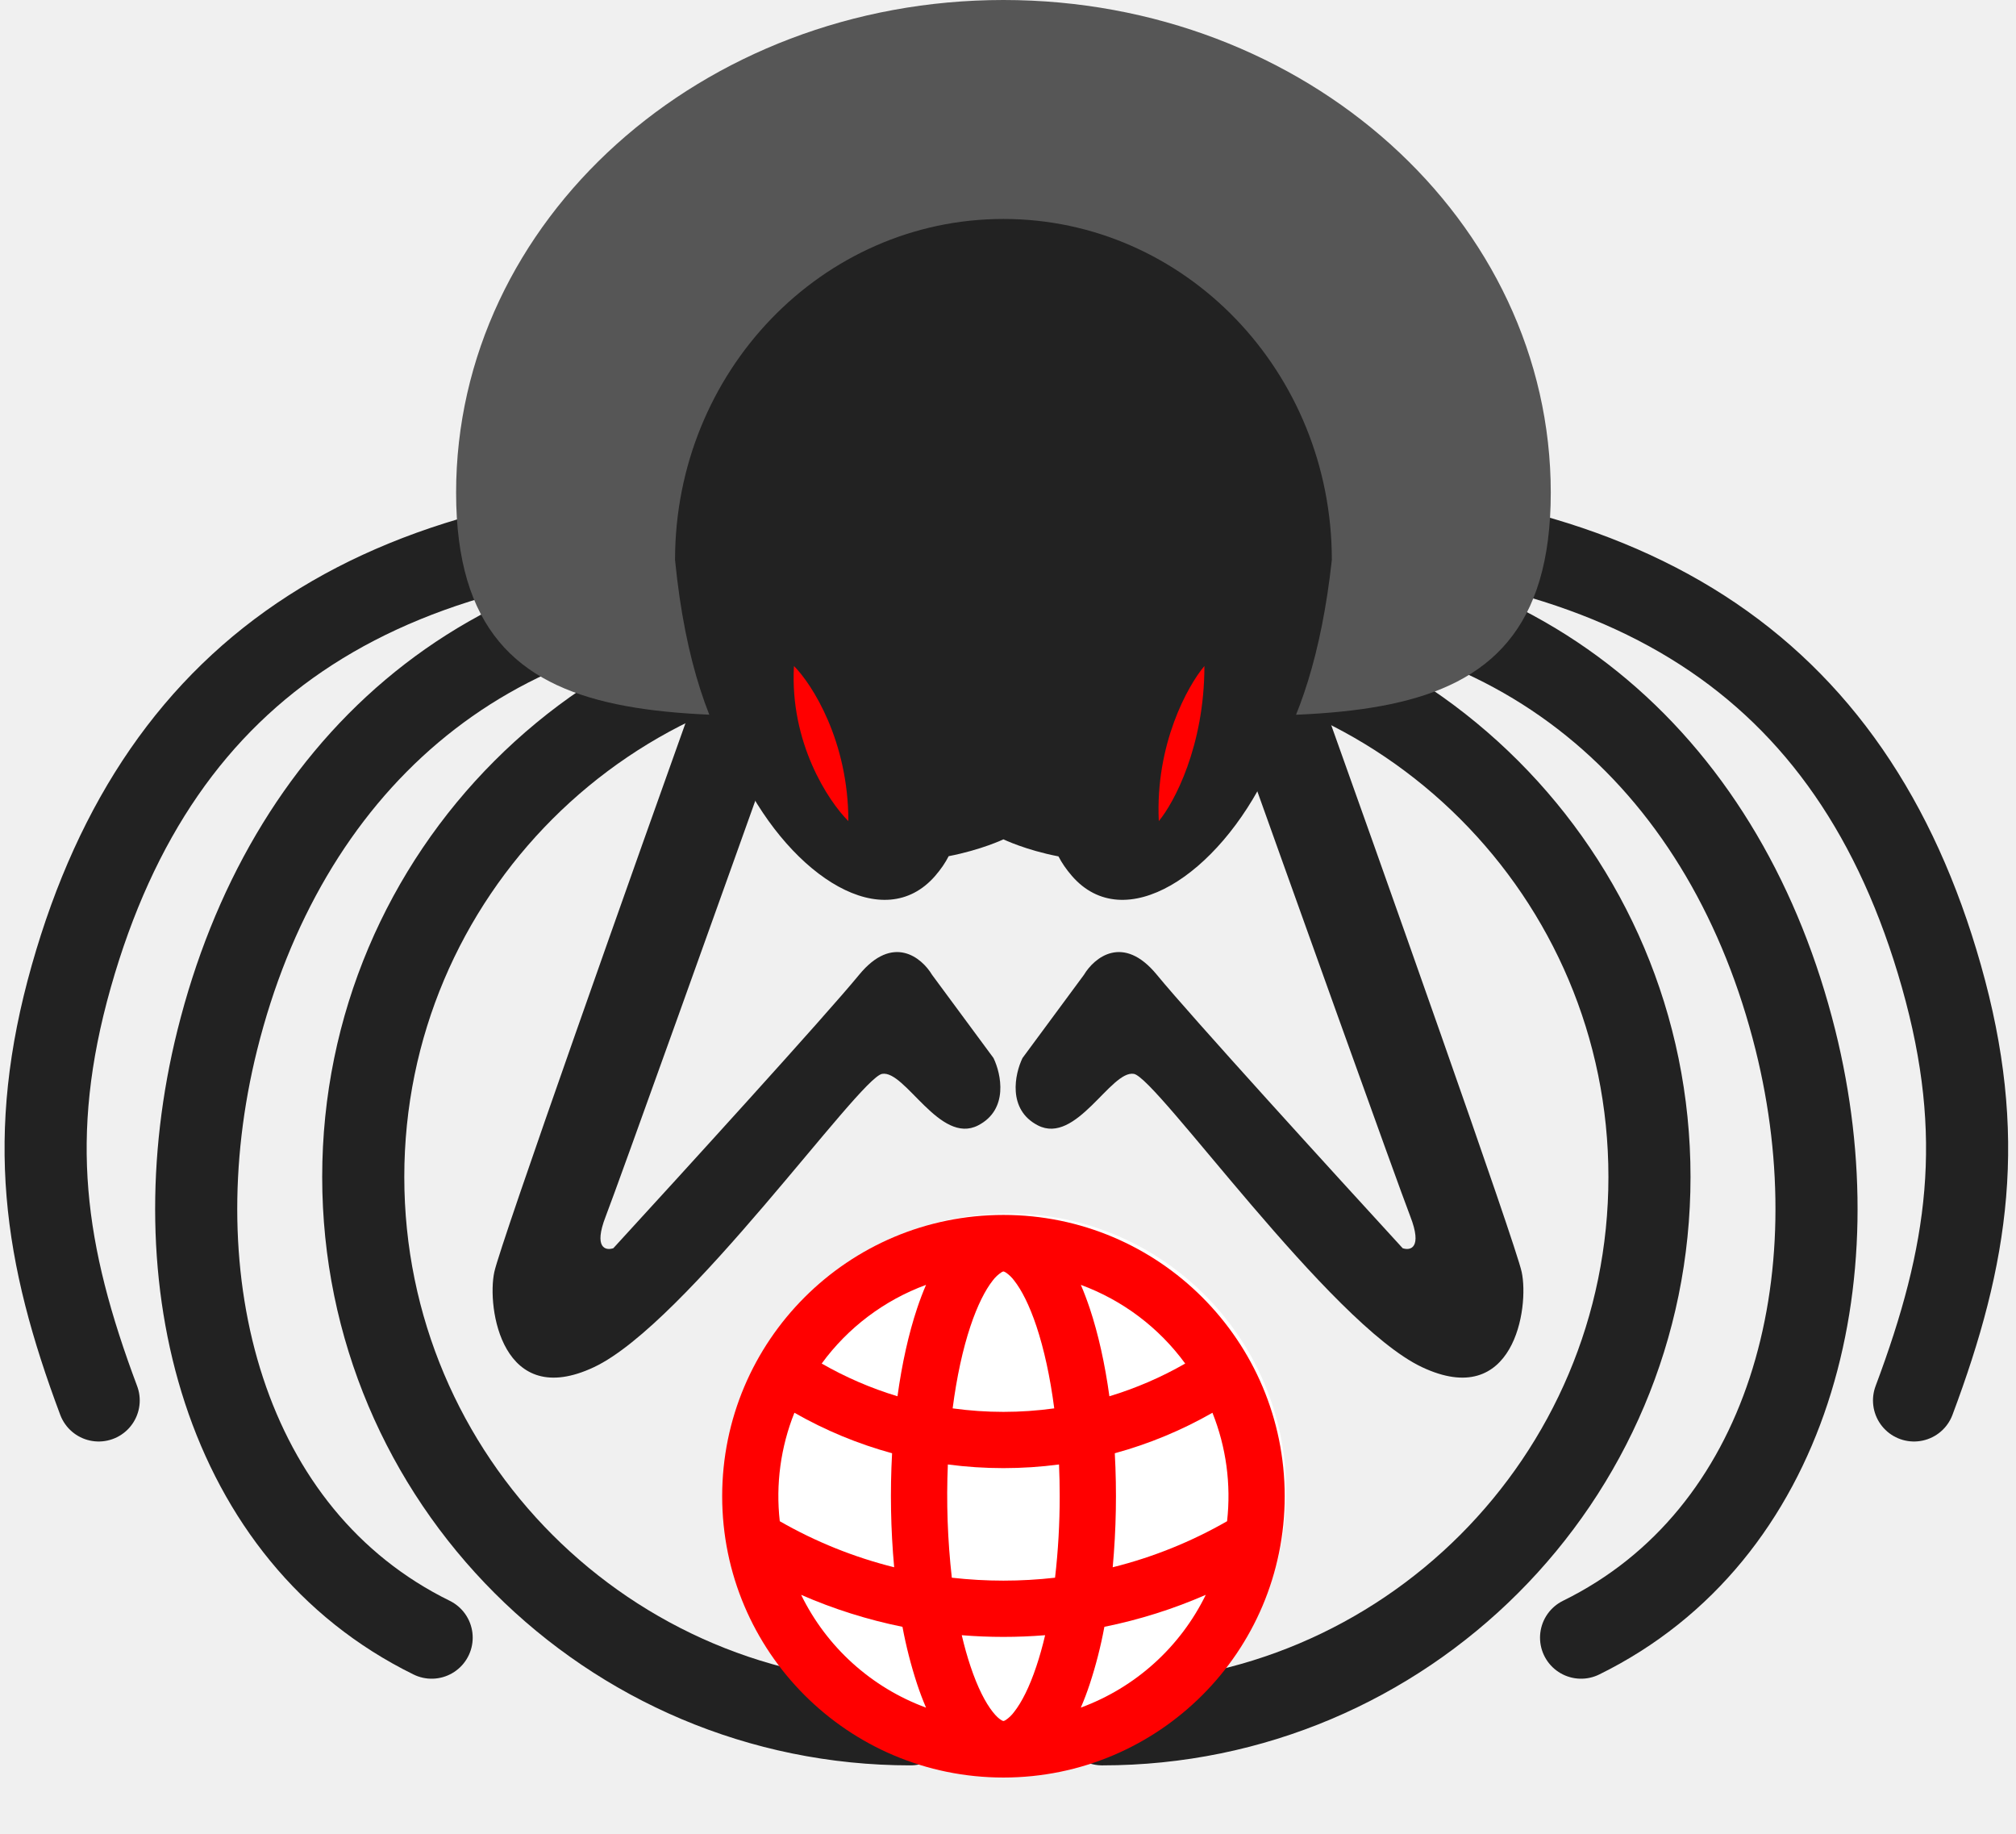
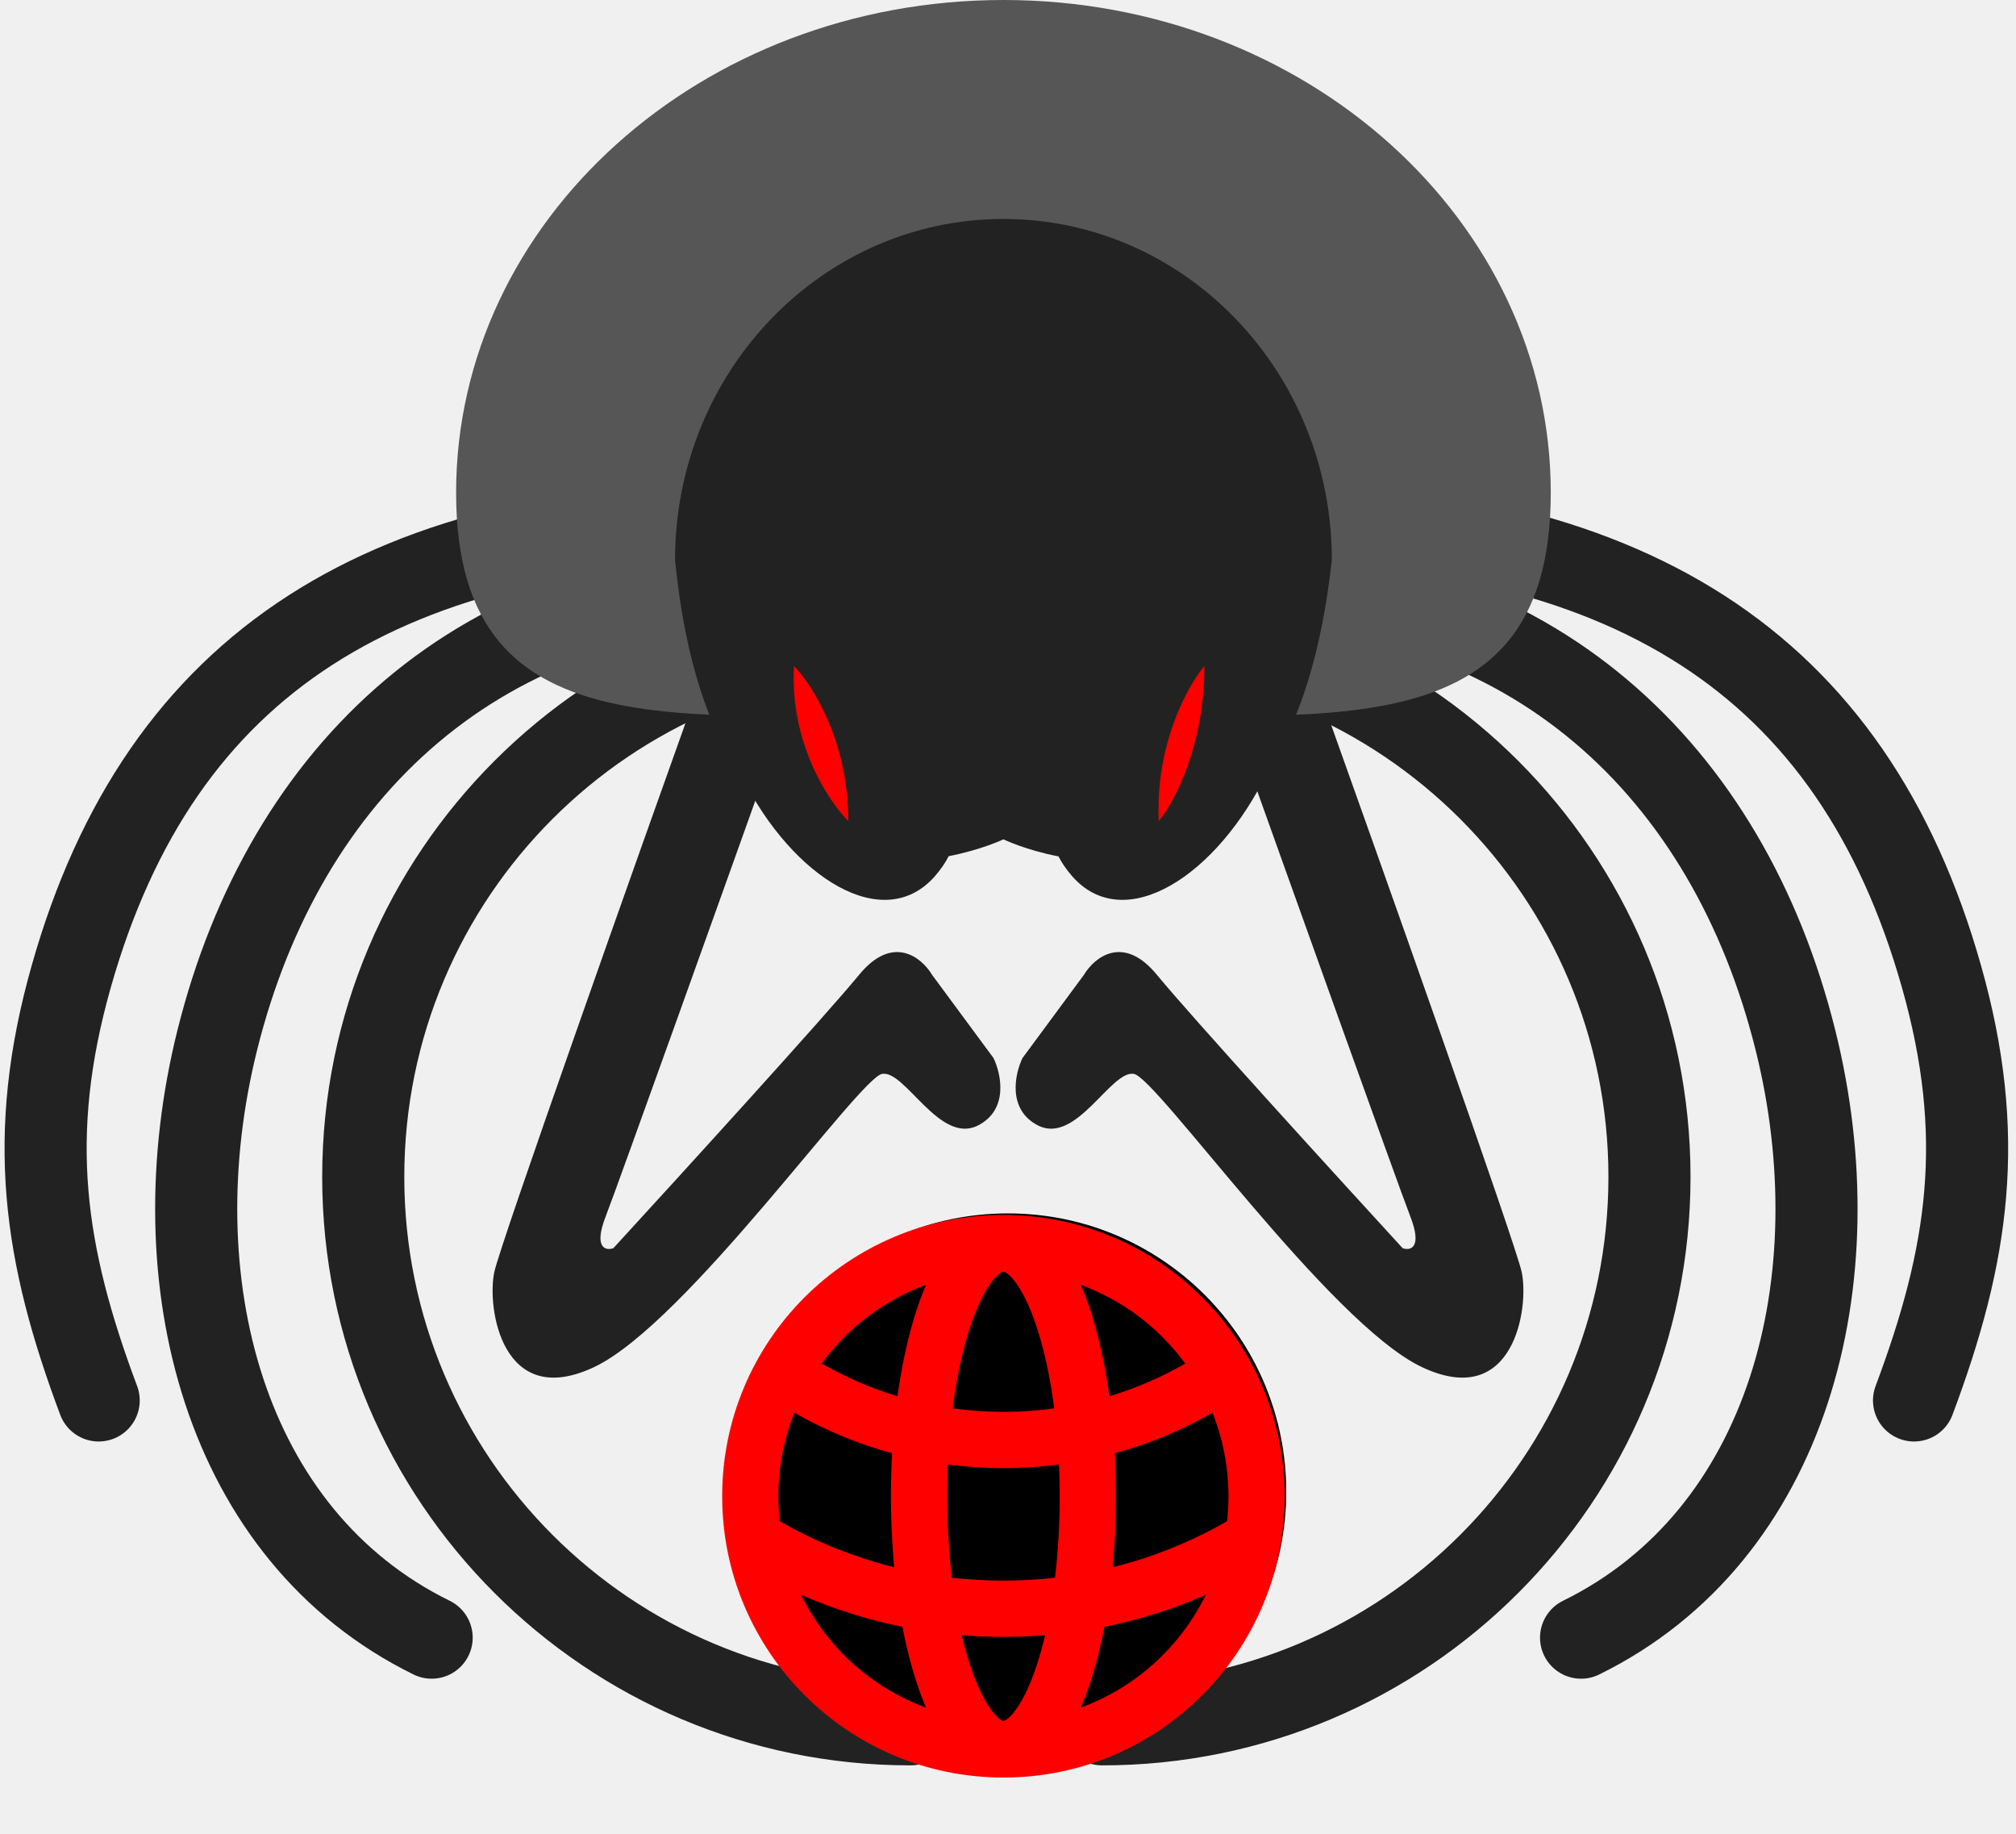
<svg xmlns="http://www.w3.org/2000/svg" width="221" height="201" viewBox="0 0 221 201" fill="none">
  <path d="M99.82 189C66.683 189 39.82 162.137 39.82 129C39.82 95.863 66.683 69 99.82 69" stroke="#222222" stroke-width="9" stroke-linecap="round" />
  <path d="M85.819 64C52.681 64 31.168 84.526 23.82 114C17.262 140.303 24.519 168.3 47.319 179.5" stroke="#222222" stroke-width="9" stroke-linecap="round" />
  <path d="M84.818 57C42.292 57 17.598 72.506 7.818 107C2.855 124.507 4.817 137.5 10.818 153.5" stroke="#222222" stroke-width="9" stroke-linecap="round" />
  <path d="M120.82 189C153.957 189 180.82 162.137 180.82 129C180.82 95.863 153.957 69 120.82 69" stroke="#222222" stroke-width="9" stroke-linecap="round" />
  <path d="M134.822 64C167.959 64 189.473 84.526 196.821 114C203.378 140.303 196.122 168.3 173.322 179.5" stroke="#222222" stroke-width="9" stroke-linecap="round" />
  <path d="M135.822 57C178.348 57 203.043 72.506 212.822 107C217.786 124.507 215.823 137.5 209.822 153.5" stroke="#222222" stroke-width="9" stroke-linecap="round" />
  <path d="M54.189 139.419C54.862 136.292 69.624 94.688 76.92 74.277L82.391 69.5L85.758 79.488C79.865 95.991 67.742 129.865 66.395 133.339C65.048 136.813 66.395 137.103 67.237 136.813C74.674 128.707 90.473 111.364 94.177 106.848C97.882 102.331 101.053 104.966 102.175 106.848L108.91 115.968C109.752 117.705 110.594 121.613 107.227 123.351C103.017 125.522 99.229 117.271 96.703 117.705C94.177 118.139 75.236 145.065 65.134 149.842C55.031 154.619 53.347 143.327 54.189 139.419Z" fill="#222222" />
  <path d="M166.811 139.419C166.137 136.292 151.376 94.688 144.08 74.277L138.609 69.5L135.242 79.488C141.135 95.991 153.258 129.865 154.605 133.339C155.952 136.813 154.605 137.103 153.763 136.813C146.327 128.707 130.527 111.364 126.823 106.848C123.118 102.331 119.947 104.966 118.825 106.848L112.09 115.968C111.248 117.705 110.406 121.613 113.773 123.351C117.983 125.522 121.771 117.271 124.297 117.705C126.823 118.139 145.764 145.065 155.866 149.842C165.969 154.619 167.653 143.327 166.811 139.419Z" fill="#222222" />
  <path d="M170 54C170 83.823 143.137 78 110 78C76.863 78 50 83.823 50 54C50 24.177 76.863 0 110 0C143.137 0 170 24.177 170 54Z" fill="#565656" />
  <path fill-rule="evenodd" clip-rule="evenodd" d="M139.269 83.916C142.404 78.924 144.868 71.702 146 61.374C146 40.733 129.882 24 110 24C90.118 24 74 40.733 74 61.374C75.105 72.579 77.839 80.128 81.334 85.14C86.903 96.243 96.89 102.496 102.52 96C103.153 95.269 103.639 94.549 103.997 93.844C107.585 93.15 110 92 110 92C110 92 112.427 93.175 116.033 93.867C116.391 94.564 116.874 95.277 117.5 96C123.237 102.62 133.499 96 138.999 84.5C139.09 84.308 139.18 84.114 139.269 83.916Z" fill="#222222" />
-   <circle cx="110.5" cy="163.5" r="30.5" fill="white" />
+   <circle cx="110.5" cy="163.5" r="30.5" fill="black" />
  <g clip-path="url(#clip0_1_85)">
    <path fill-rule="evenodd" clip-rule="evenodd" d="M110 133.167C127.029 133.167 140.833 146.971 140.833 164C140.833 181.029 127.029 194.833 110 194.833C92.971 194.833 79.167 181.029 79.167 164C79.167 146.971 92.971 133.167 110 133.167ZM114.57 179.232C111.528 179.48 108.472 179.48 105.431 179.232C105.717 180.456 106.038 181.59 106.386 182.63C107.16 184.957 108.021 186.616 108.822 187.631C109.214 188.13 109.531 188.395 109.747 188.525L109.904 188.611L109.997 188.636L110.096 188.611L110.253 188.528C110.611 188.286 110.924 187.983 111.178 187.634C111.98 186.616 112.84 184.957 113.614 182.63C113.962 181.59 114.283 180.456 114.57 179.232ZM87.822 174.807C90.622 180.539 95.527 184.969 101.515 187.171C101.151 186.322 100.824 185.458 100.534 184.581C99.862 182.53 99.326 180.435 98.931 178.313C95.114 177.54 91.39 176.365 87.822 174.807ZM132.182 174.807C128.651 176.349 124.933 177.53 121.066 178.313C120.673 180.437 120.137 182.532 119.463 184.584C119.167 185.479 118.84 186.348 118.482 187.168C124.472 184.967 129.38 180.537 132.182 174.804V174.807ZM116.093 160.519C112.048 161.052 107.952 161.052 103.907 160.519C103.731 164.661 103.877 168.81 104.342 172.929C108.102 173.358 111.898 173.358 115.658 172.929C116 169.965 116.17 166.984 116.167 164C116.167 162.816 116.142 161.657 116.093 160.516V160.519ZM87.085 154.849C85.577 158.619 85.026 162.703 85.481 166.738C89.408 168.992 93.628 170.69 98.021 171.785C97.642 167.631 97.566 163.454 97.793 159.289C94.051 158.266 90.453 156.774 87.085 154.849ZM132.915 154.849C129.547 156.774 125.949 158.266 122.207 159.289C122.434 163.454 122.358 167.631 121.979 171.785C126.371 170.69 130.59 168.991 134.516 166.738C134.97 162.704 134.419 158.621 132.912 154.852L132.915 154.849ZM110.049 139.37L110.015 139.364L109.954 139.373L109.837 139.42C109.442 139.67 109.097 139.991 108.819 140.366C108.017 141.384 107.16 143.043 106.383 145.367C105.551 147.859 104.879 150.917 104.432 154.368C108.126 154.881 111.874 154.881 115.569 154.368C115.121 150.914 114.446 147.859 113.617 145.367C112.84 143.043 111.983 141.381 111.181 140.366C110.926 140.018 110.613 139.715 110.256 139.472L110.049 139.37ZM101.515 140.832C96.934 142.515 92.954 145.516 90.076 149.456C92.675 150.948 95.459 152.157 98.385 153.042C98.878 149.453 99.609 146.188 100.534 143.416C100.833 142.518 101.16 141.652 101.515 140.832ZM118.485 140.832C118.84 141.652 119.164 142.518 119.466 143.416C120.391 146.191 121.122 149.453 121.615 153.042C124.512 152.166 127.3 150.963 129.925 149.456C127.046 145.516 123.066 142.515 118.485 140.832Z" fill="#FF0000" />
  </g>
  <path d="M93 90C90.814 87.833 86.56 81.4 87.037 73C89.025 75 93 81.2 93 90Z" fill="#FF0000" />
  <path d="M132.031 73C130.198 75.167 126.631 81.6 127.031 90C128.698 88 132.031 81.8 132.031 73Z" fill="#FF0000" />
  <defs>
    <clipPath id="clip0_1_85">
      <rect width="74" height="74" fill="white" transform="translate(73 127)" />
    </clipPath>
  </defs>
</svg>
